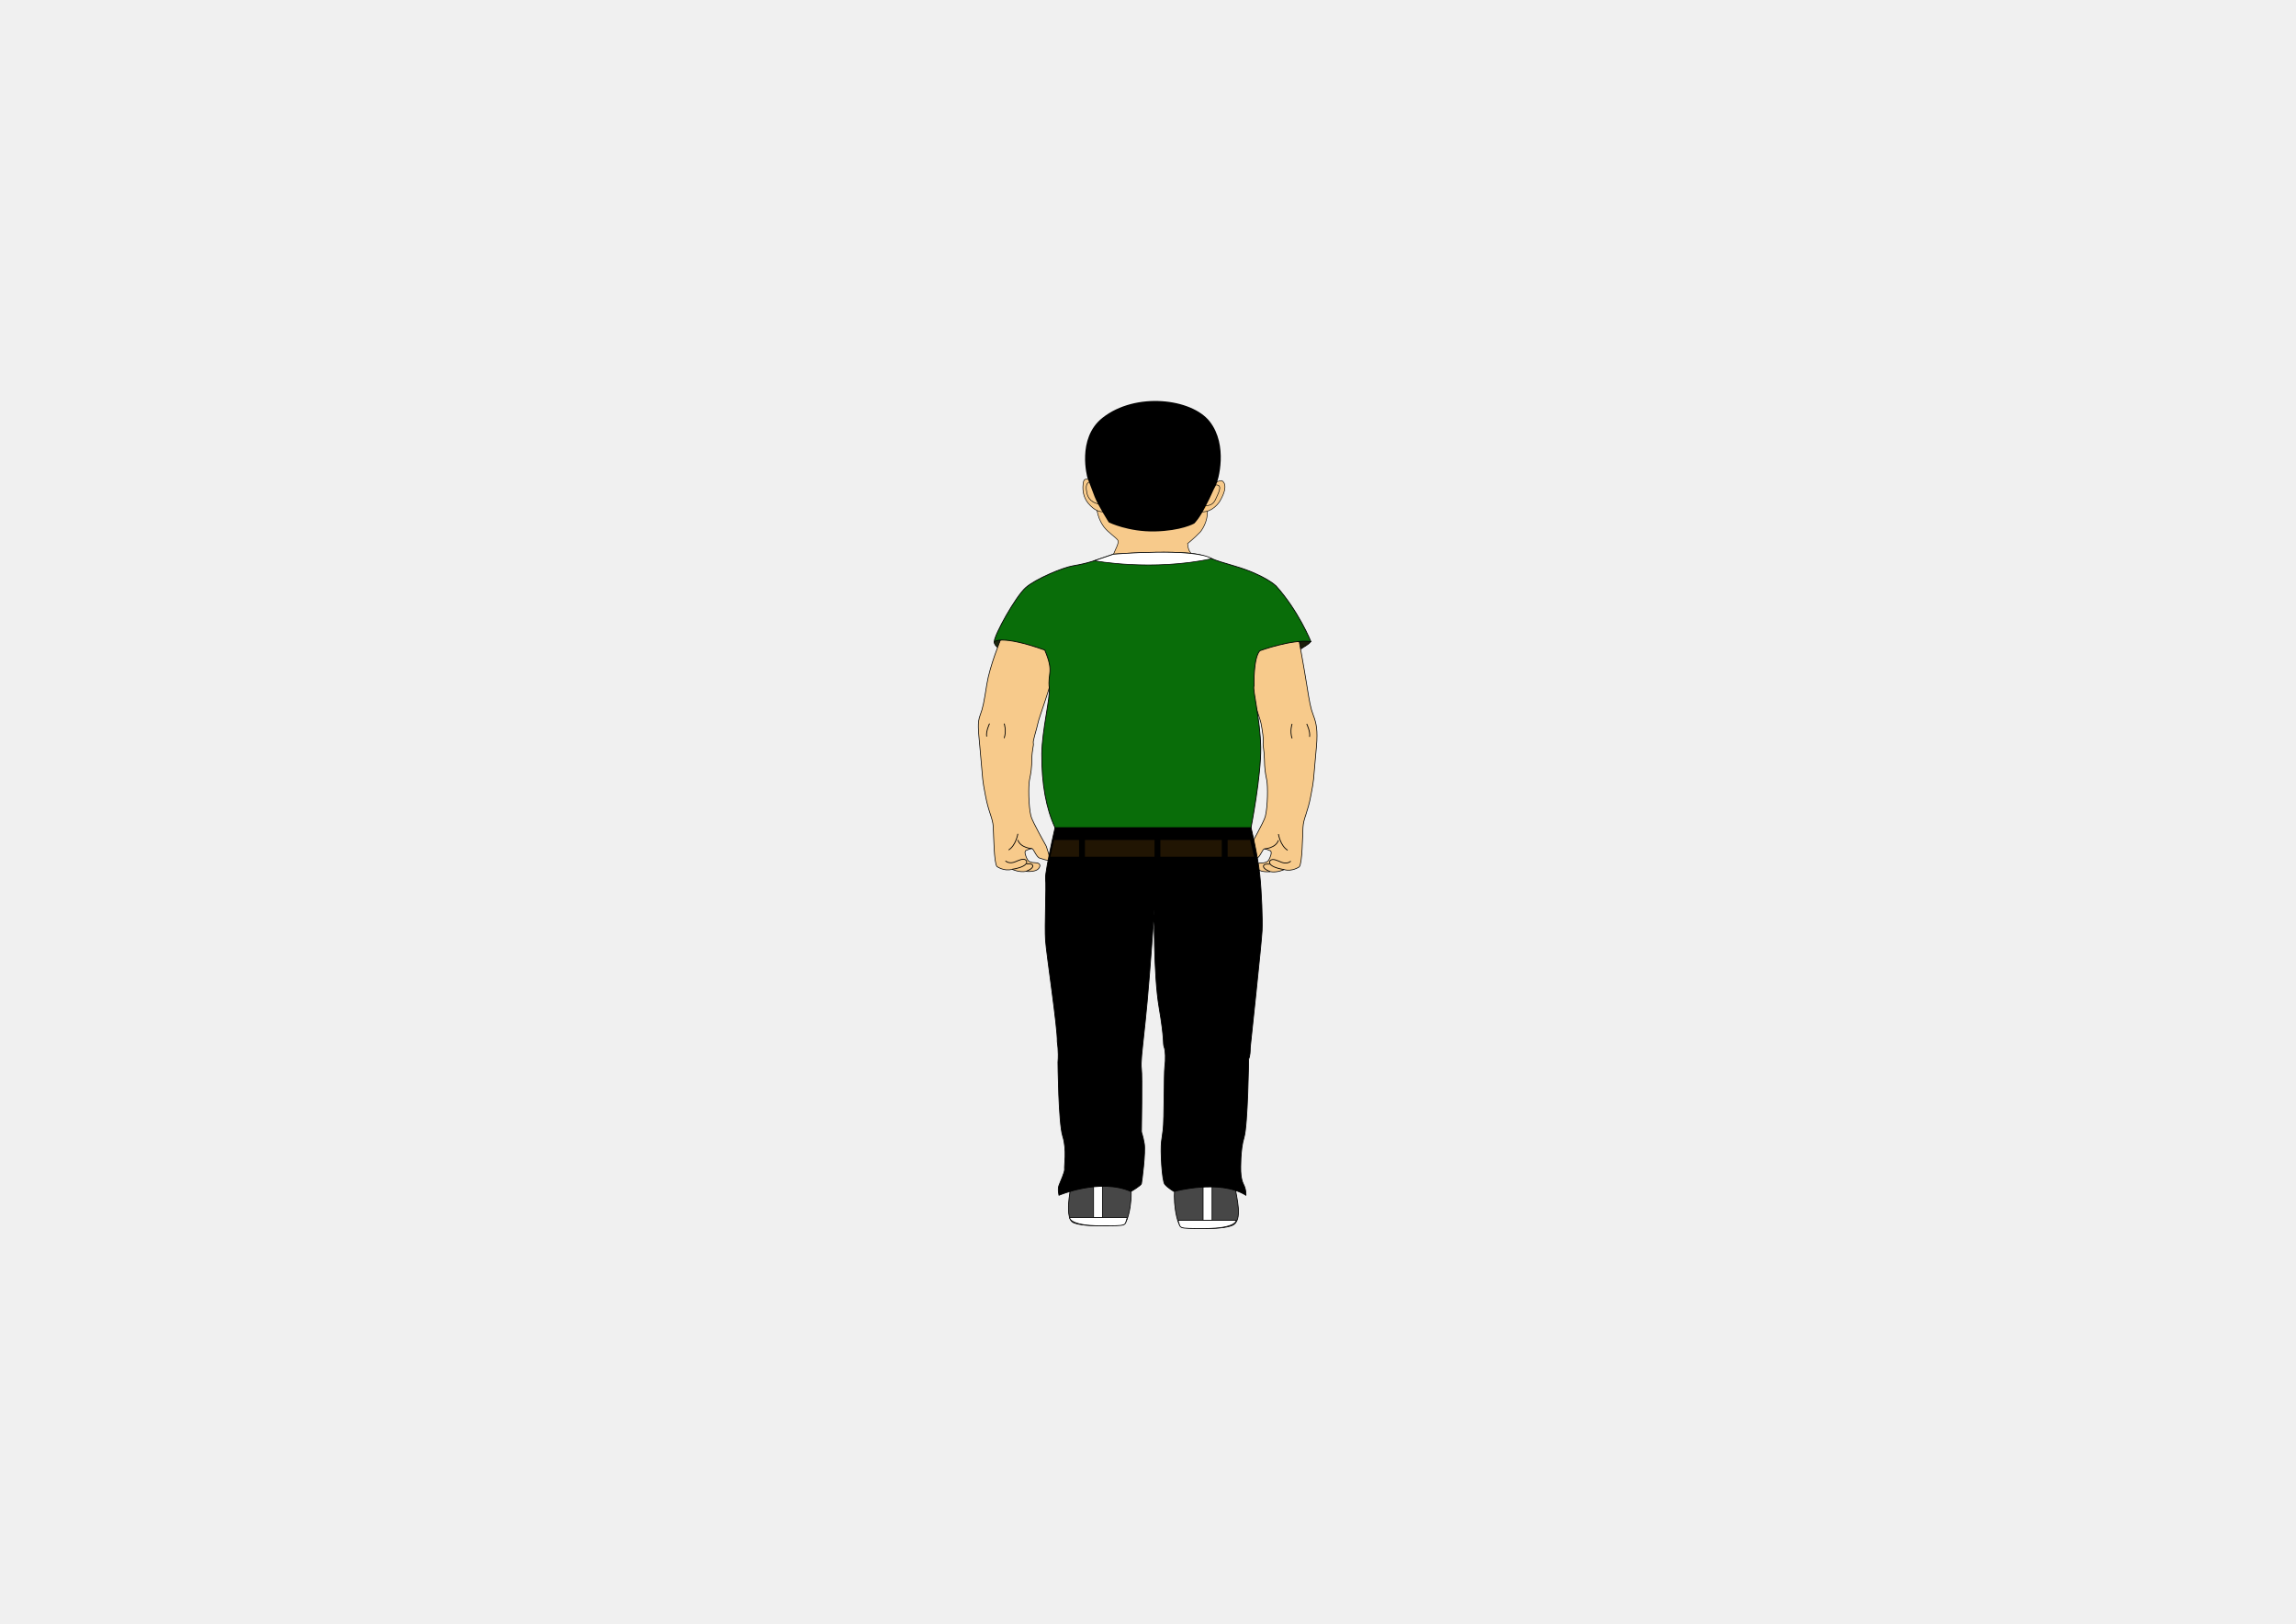
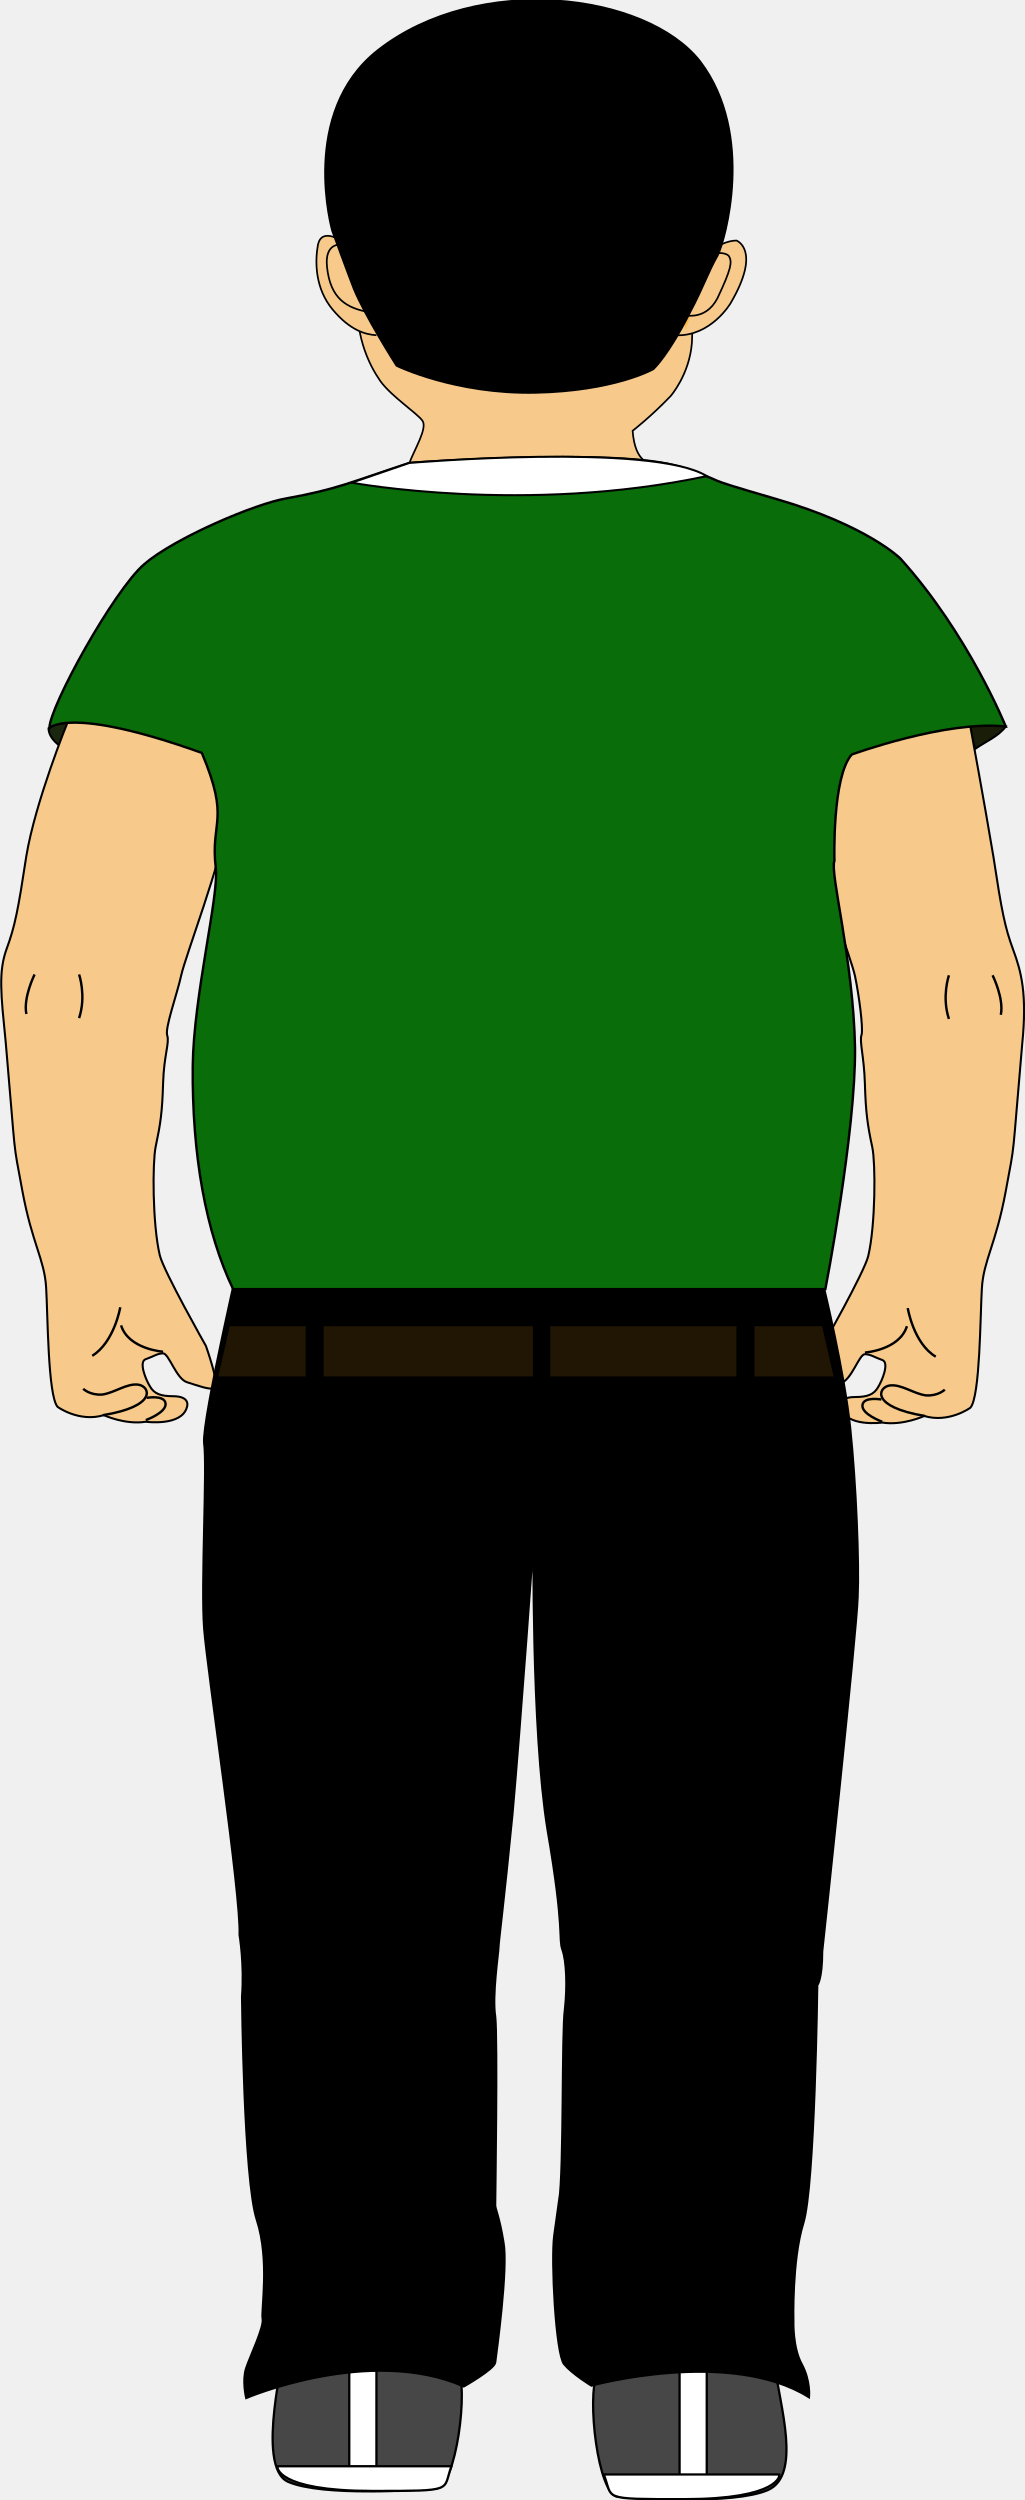
- <svg xmlns="http://www.w3.org/2000/svg" version="1.1" id="图层_1" x="0px" y="0px" width="841.89px" height="595.28px" viewBox="0 0 841.89 595.28" enable-background="new 0 0 841.89 595.28" xml:space="preserve">
-   <path fill="#F7CA8B" stroke="#000000" stroke-width="0.211" stroke-miterlimit="10" d="M402.063,181.552  c-0.654,5.757,1.264,9.687,2.738,11.653c1.426,1.901,4.484,3.897,5.072,4.845c0.59,0.948-0.99,3.545-1.58,5.125  c-0.589,1.58,29.32,1.685,29.32,0c0,0-1.856,0.116-2.151-3.885c0,0,2.183-1.701,4.622-4.228c0,0,2.273-2.559,2.625-6.49  c0.123-1.392,0.052-6.248,0.052-6.248" />
-   <path fill="#F7CA8B" stroke="#000000" stroke-width="0.211" stroke-miterlimit="10" d="M400.923,176.727  c-0.728-0.414-3.224-2.204-3.657,0c-0.434,2.203-0.314,5.351,1.828,7.868c2.145,2.518,3.896,3.012,5.302,3.06" />
-   <path fill="#F7CA8B" stroke="#000000" stroke-width="0.211" stroke-miterlimit="10" d="M445.656,176.896  c0,0,1.17-0.659,2.299-0.695c0,0,3.145,1.115-0.696,7.592c0,0-2.416,4.072-6.675,3.851" />
-   <polyline fill="#FFBA48" points="445.656,176.896 440.584,176.896 441.781,186.958 " />
-   <path fill="#F7CA8B" stroke="#000000" stroke-width="0.211" stroke-miterlimit="10" d="M399.836,176.684  c0,0-1.787-0.141-1.516,2.703c0.373,3.916,2.409,4.967,5.09,5.539" />
-   <path fill="#F7CA8B" stroke="#000000" stroke-width="0.211" stroke-miterlimit="10" d="M441.502,185.209  c0,0,2.738,0.916,4.154-1.99c1.734-3.559,1.815-4.438,1.38-5.051c-0.457-0.644-2.231-0.459-4.31,0.306" />
-   <path stroke="#000000" stroke-width="0.996" stroke-miterlimit="10" d="M445.357,177.763c-1.175,2.104-1.701,3.79-3.422,7.02  c-2.467,4.993-4.322,6.739-4.322,6.739s-4.568,2.598-14.145,2.808c-9.576,0.21-16.552-3.205-16.552-3.205s-3.735-5.834-5.058-9.151  c-0.715-1.795-2.639-6.951-2.639-6.951s-4.002-14.11,5.367-21.48c11.982-9.426,32.16-6.911,38.582,1.264  C449.869,163.335,446.239,176.183,445.357,177.763z" />
-   <path fill="#1B260E" stroke="#000000" stroke-width="0.25" stroke-miterlimit="10" d="M364.547,235.35c0,0-0.176,1.563,2.711,2.875  c0,0,0.036-3.356,0-3.529C366.995,233.475,364.547,235.35,364.547,235.35z" />
-   <path fill="#1A1D08" stroke="#000000" stroke-width="0.25" stroke-miterlimit="10" d="M480.678,235.196  c-0.874,1.188-2.365,1.794-3.676,2.732c0,0-0.762-2.294-0.498-3.307L480.678,235.196z" />
-   <path fill="#F7CA8B" stroke="#000000" stroke-width="0.25" stroke-miterlimit="10" d="M366.826,234.685  c0,0-3.932,9.581-4.981,16.171s-1.399,8.59-2.448,11.34c-1.05,2.75-0.666,5.363-0.125,11.356  c1.348,14.904,0.832,11.394,2.027,17.894s2.721,8.351,2.908,11.75c0.17,3.083,0.244,13.25,1.365,14.5c0,0,2.636,1.868,5.551,1  c0,0,2.566,1.25,5.131,0.75c0,0,4.431,0.563,5.009-1.833c0,0,0.472-1.292-1.743-1.334c-1.475-0.027-2.333-0.334-2.799-1.166  c-0.467-0.834-1.399-3-0.467-3.334c0.934-0.333,1.4-0.666,2.1-0.666s1.575,3.114,2.909,3.5c1.333,0.385,2.802,1,3.444,0.666  c0.643-0.333-1.109-5.129-1.109-5.129s-5.084-8.97-5.576-10.954c-0.934-3.753-0.944-11.264-0.533-13.249  c0.58-2.806,0.804-4.31,0.865-7.729c0.062-3.444,0.768-4.937,0.534-5.771s1.233-5,1.699-7.333s4.913-13.836,5.487-18.567  C386.513,242.942,385.045,228.319,366.826,234.685z" />
-   <path fill="none" stroke="#000000" stroke-width="0.296" stroke-miterlimit="10" d="M362.845,265.281c0,0-1.399,2.833-1.05,4.75" />
-   <path fill="none" stroke="#000000" stroke-width="0.296" stroke-miterlimit="10" d="M368.208,265.281c0,0,0.932,2.583,0,5.333" />
-   <path fill="none" stroke="#000000" stroke-width="0.296" stroke-miterlimit="10" d="M368.676,315.612c0,0,0.813,0.833,2.33,0.667  c1.518-0.167,3.032-1.417,4.432-1.25c1.399,0.166,2.449,2.584-4.314,3.667" />
-   <path fill="none" stroke="#000000" stroke-width="0.296" stroke-miterlimit="10" d="M376.396,316.729c0,0,2.188-0.368,2.305,0.716  c0.118,1.083-2.447,2.001-2.447,2.001" />
-   <path fill="none" stroke="#000000" stroke-width="0.296" stroke-miterlimit="10" d="M373.223,305.695c0,0-0.699,4.25-3.382,5.916" />
-   <path fill="none" stroke="#000000" stroke-width="0.296" stroke-miterlimit="10" d="M378.354,311.113c0,0-4.197-0.252-5.131-3.168" />
-   <path fill="#F7CA8B" stroke="#000000" stroke-width="0.25" stroke-miterlimit="10" d="M476.383,235.175  c0,0,1.709,9.195,2.758,15.786c1.05,6.59,1.4,8.59,2.449,11.34s1.666,5.363,1.125,11.356c-1.348,14.904-0.832,11.394-2.028,17.894  c-1.195,6.5-2.72,8.351-2.907,11.75c-0.17,3.084-0.245,13.25-1.365,14.5c0,0-2.637,1.869-5.552,1c0,0-2.566,1.25-5.131,0.75  c0,0-4.431,0.563-5.009-1.833c0,0-0.471-1.292,1.744-1.333c1.475-0.027,2.332-0.334,2.799-1.167  c0.466-0.833,1.398-2.999,0.466-3.333c-0.934-0.334-1.399-0.667-2.099-0.667c-0.7,0-1.576,3.114-2.91,3.5  c-1.333,0.386-2.802,1.001-3.443,0.667c-0.643-0.334,1.109-5.129,1.109-5.129s5.083-8.971,5.576-10.955  c0.934-3.753,0.943-11.263,0.533-13.249c-0.581-2.806-0.805-4.31-0.865-7.729c-0.063-3.444-0.669-5.212-0.436-6.045  c0.234-0.833-0.332-4.725-0.799-7.059c-0.466-2.333-4.296-12.333-5.262-15.833C456.17,245.885,458.164,228.81,476.383,235.175z" />
-   <path fill="none" stroke="#000000" stroke-width="0.296" stroke-miterlimit="10" d="M479.141,265.386c0,0,1.4,2.833,1.05,4.75" />
-   <path fill="none" stroke="#000000" stroke-width="0.296" stroke-miterlimit="10" d="M473.777,265.386c0,0-0.932,2.583,0,5.333" />
-   <path fill="none" stroke="#000000" stroke-width="0.296" stroke-miterlimit="10" d="M473.311,315.717c0,0-0.814,0.834-2.331,0.667  s-3.032-1.417-4.431-1.25c-1.399,0.167-2.449,2.584,4.313,3.667" />
-   <path fill="none" stroke="#000000" stroke-width="0.296" stroke-miterlimit="10" d="M465.59,316.834c0,0-2.188-0.367-2.306,0.716  c-0.118,1.083,2.447,2.001,2.447,2.001" />
-   <path fill="none" stroke="#000000" stroke-width="0.296" stroke-miterlimit="10" d="M468.764,305.8c0,0,0.699,4.251,3.381,5.917" />
-   <path fill="none" stroke="#000000" stroke-width="0.296" stroke-miterlimit="10" d="M463.633,311.218c0,0,4.197-0.251,5.131-3.168" />
-   <path fill="#474747" stroke="#000000" stroke-width="0.279" stroke-miterlimit="10" d="M392.744,433.402  c0.932-1.75-3.264,13.125,0.932,14.875s15.695,1,18.025,0.75c2.331-0.25,4.023-12.222,2.486-15  C410.199,426.819,392.744,433.402,392.744,433.402z" />
-   <rect x="400.979" y="431.851" fill="#FFFFFF" stroke="#000000" stroke-width="0.279" stroke-miterlimit="10" width="3.263" height="14.552" />
-   <path fill="#FFFFFF" stroke="#000000" stroke-width="0.279" stroke-miterlimit="10" d="M403.756,449.402c10.219,0,8.457,0,9.584-3  h-21.132C392.208,446.402,392.045,449.402,403.756,449.402z" />
-   <path fill="#474747" stroke="#000000" stroke-width="0.28" stroke-miterlimit="10" d="M452.744,434.401  c0.54,4.379,3.293,13.125-0.941,14.875s-15.84,1-18.191,0.75c-2.354-0.25-3.829-12.146-2.51-15  C434.434,427.822,452.744,434.401,452.744,434.401z" />
-   <rect x="441.139" y="432.85" fill="#FFFFFF" stroke="#000000" stroke-width="0.28" stroke-miterlimit="10" width="3.293" height="14.552" />
-   <path fill="#FFFFFF" stroke="#000000" stroke-width="0.28" stroke-miterlimit="10" d="M441.63,450.401c-10.313,0-8.534,0-9.673-3  h21.327C453.284,447.401,453.449,450.401,441.63,450.401z" />
-   <path stroke="#000000" stroke-width="0.296" stroke-miterlimit="10" d="M388.281,297.196c0,0-5.247,22.25-4.896,25  c0.35,2.75-0.383,17.25-0.018,22.5c0.367,5.25,4.491,32.375,4.313,37.25c0,0,0.601,3.5,0.251,7.5c0,0,0.184,22.25,1.753,27.125  s0.494,11,0.669,12s-1.496,4.5-2.047,6c-0.55,1.5,0.004,3.625,0.004,3.625s15.012-6.375,26.381-1.375c0,0,3.673-2.125,3.848-2.875  s1.574-11.5,1.049-14.625c-0.523-3.125-1.049-4-1.049-4.5s0.35-20.375,0-22.875s0.426-7.75,0.426-8.375s0.623-5,1.673-16.25  s2.624-33.75,2.624-33.75s-0.35,23.5,1.748,35.75c2.1,12.25,1.324,13.125,1.849,14.5s0.601,4.5,0.251,7.25  s-0.128,19.279-0.65,23.375c0.779-6.054,1.23-8.838-0.574,4.125c-0.416,2.991,0.176,14.375,1.225,15.625s3.322,2.625,3.322,2.625  s16.791-4.625,26.41,1.375c0,0,0.176-2-0.874-4s-1.022-5.25-1.022-5.25s-0.201-7.375,1.197-11.875  c1.399-4.5,1.711-28.875,1.711-28.875s0.589-0.694,0.59-4.125c0,0,4.171-38.875,4.346-43s-0.175-13.75-0.875-20.5  c-0.699-6.75-3.186-17.146-3.186-17.146L388.281,297.196z" />
-   <path fill="#096D09" stroke="#000000" stroke-width="0.296" stroke-miterlimit="10" d="M408.293,203.175  c-6.959,2.346-8.816,3.237-14.891,4.271c-3.672,0.625-13.642,4.75-17.314,8s-11.543,17.313-11.543,19.875c0,0,2.273-2.75,18.539,3  c3.537,8.327,0.99,8.226,1.673,14c0.396,3.348-2.674,15.504-2.757,24.011c-0.107,10.945,1.621,20.195,4.854,27.093h71.875  c0,0,3.708-19.109,3.552-29.284c-0.163-10.657-3.091-21.288-2.464-22.694c0,0-0.301-10.25,2.147-12.875  c0,0,11.544-4.25,18.714-3.375c0,0-4.547-11.25-12.768-20.375c0,0-4.022-4-15.041-7.25s-4.547-1.5-11.719-3.875  C433.98,201.321,408.293,203.175,408.293,203.175z" />
-   <polygon fill="#211503" points="459.834,314.109 385.136,314.109 386.494,307.945 458.389,307.945 " />
-   <rect x="423.334" y="306.775" width="2.15" height="8.344" />
-   <rect x="448" y="307.44" width="2.151" height="8.343" />
-   <rect x="395.667" y="307.545" width="2.151" height="8.344" />
-   <path fill="#FFFFFF" stroke="#000000" stroke-width="0.25" stroke-miterlimit="10" d="M444.381,204.817  c-22.024,4.71-43.121,0.751-43.121,0.751l7.033-2.393C408.293,203.175,437.75,200.694,444.381,204.817z" />
+ <svg xmlns="http://www.w3.org/2000/svg" version="1.1" id="图层_1" x="0px" y="0px" viewBox="459.6 170.7 124.4 303.5" enable-background="new 459.6 170.7 124.4 303.5" xml:space="preserve">
+   <path fill="#F7CA8B" stroke="#000000" stroke-width="0.211" stroke-miterlimit="10" d="M503.1,205.3c-0.7,5.8,1.3,9.7,2.7,11.7  c1.4,1.9,4.5,3.9,5.1,4.8c0.6,0.9-1,3.5-1.6,5.1c-0.6,1.6,29.3,1.7,29.3,0c0,0-1.9,0.1-2.2-3.9c0,0,2.2-1.7,4.6-4.2  c0,0,2.3-2.6,2.6-6.5c0.1-1.4,0.1-6.2,0.1-6.2" />
+   <path fill="#F7CA8B" stroke="#000000" stroke-width="0.211" stroke-miterlimit="10" d="M501.9,200.4c-0.7-0.4-3.2-2.2-3.7,0  c-0.4,2.2-0.3,5.4,1.8,7.9c2.1,2.5,3.9,3,5.3,3.1" />
+   <path fill="#F7CA8B" stroke="#000000" stroke-width="0.211" stroke-miterlimit="10" d="M546.7,200.6c0,0,1.2-0.7,2.3-0.7  c0,0,3.1,1.1-0.7,7.6c0,0-2.4,4.1-6.7,3.9" />
+   <polyline fill="#FFBA48" points="546.7,200.6 541.6,200.6 542.8,210.7 " />
+   <path fill="#F7CA8B" stroke="#000000" stroke-width="0.211" stroke-miterlimit="10" d="M500.8,200.4c0,0-1.8-0.1-1.5,2.7  c0.4,3.9,2.4,5,5.1,5.5" />
+   <path fill="#F7CA8B" stroke="#000000" stroke-width="0.211" stroke-miterlimit="10" d="M542.5,208.9c0,0,2.7,0.9,4.2-2  c1.7-3.6,1.8-4.4,1.4-5.1c-0.5-0.6-2.2-0.5-4.3,0.3" />
+   <path stroke="#000000" stroke-width="0.996" stroke-miterlimit="10" d="M546.4,201.5c-1.2,2.1-1.7,3.8-3.4,7  c-2.5,5-4.3,6.7-4.3,6.7s-4.6,2.6-14.1,2.8c-9.6,0.2-16.6-3.2-16.6-3.2s-3.7-5.8-5.1-9.2c-0.7-1.8-2.6-7-2.6-7s-4-14.1,5.4-21.5  c12-9.4,32.2-6.9,38.6,1.3C550.9,187.1,547.2,199.9,546.4,201.5z" />
+   <path fill="#1B260E" stroke="#000000" stroke-width="0.25" stroke-miterlimit="10" d="M465.5,259.1c0,0-0.2,1.6,2.7,2.9  c0,0,0-3.4,0-3.5C468,257.2,465.5,259.1,465.5,259.1z" />
+   <path fill="#1A1D08" stroke="#000000" stroke-width="0.25" stroke-miterlimit="10" d="M581.7,258.9c-0.9,1.2-2.4,1.8-3.7,2.7  c0,0-0.8-2.3-0.5-3.3L581.7,258.9z" />
+   <path fill="#F7CA8B" stroke="#000000" stroke-width="0.25" stroke-miterlimit="10" d="M467.8,258.4c0,0-3.9,9.6-5,16.2  c-1,6.6-1.4,8.6-2.4,11.3c-1,2.8-0.7,5.4-0.1,11.4c1.3,14.9,0.8,11.4,2,17.9s2.7,8.4,2.9,11.8c0.2,3.1,0.2,13.2,1.4,14.5  c0,0,2.6,1.9,5.6,1c0,0,2.6,1.2,5.1,0.8c0,0,4.4,0.6,5-1.8c0,0,0.5-1.3-1.7-1.3c-1.5,0-2.3-0.3-2.8-1.2c-0.5-0.8-1.4-3-0.5-3.3  c0.9-0.3,1.4-0.7,2.1-0.7s1.6,3.1,2.9,3.5c1.3,0.4,2.8,1,3.4,0.7c0.6-0.3-1.1-5.1-1.1-5.1s-5.1-9-5.6-11c-0.9-3.8-0.9-11.3-0.5-13.2  c0.6-2.8,0.8-4.3,0.9-7.7c0.1-3.4,0.8-4.9,0.5-5.8s1.2-5,1.7-7.3s4.9-13.8,5.5-18.6C487.5,266.7,486,252,467.8,258.4z" />
+   <path fill="none" stroke="#000000" stroke-width="0.296" stroke-miterlimit="10" d="M463.8,289c0,0-1.4,2.8-1,4.8" />
+   <path fill="none" stroke="#000000" stroke-width="0.296" stroke-miterlimit="10" d="M469.2,289c0,0,0.9,2.6,0,5.3" />
+   <path fill="none" stroke="#000000" stroke-width="0.296" stroke-miterlimit="10" d="M469.7,339.3c0,0,0.8,0.8,2.3,0.7  c1.5-0.2,3-1.4,4.4-1.2c1.4,0.2,2.4,2.6-4.3,3.7" />
+   <path fill="none" stroke="#000000" stroke-width="0.296" stroke-miterlimit="10" d="M477.4,340.4c0,0,2.2-0.4,2.3,0.7  c0.1,1.1-2.4,2-2.4,2" />
+   <path fill="none" stroke="#000000" stroke-width="0.296" stroke-miterlimit="10" d="M474.2,329.4c0,0-0.7,4.2-3.4,5.9" />
+   <path fill="none" stroke="#000000" stroke-width="0.296" stroke-miterlimit="10" d="M479.4,334.8c0,0-4.2-0.3-5.1-3.2" />
+   <path fill="#F7CA8B" stroke="#000000" stroke-width="0.25" stroke-miterlimit="10" d="M577.4,258.9c0,0,1.7,9.2,2.8,15.8  c1,6.6,1.4,8.6,2.4,11.3s1.7,5.4,1.1,11.4c-1.3,14.9-0.8,11.4-2,17.9c-1.2,6.5-2.7,8.4-2.9,11.8c-0.2,3.1-0.2,13.2-1.4,14.5  c0,0-2.6,1.9-5.6,1c0,0-2.6,1.2-5.1,0.8c0,0-4.4,0.6-5-1.8c0,0-0.5-1.3,1.7-1.3c1.5,0,2.3-0.3,2.8-1.2c0.5-0.8,1.4-3,0.5-3.3  c-0.9-0.3-1.4-0.7-2.1-0.7s-1.6,3.1-2.9,3.5c-1.3,0.4-2.8,1-3.4,0.7c-0.6-0.3,1.1-5.1,1.1-5.1s5.1-9,5.6-11  c0.9-3.8,0.9-11.3,0.5-13.2c-0.6-2.8-0.8-4.3-0.9-7.7c-0.1-3.4-0.7-5.2-0.4-6c0.2-0.8-0.3-4.7-0.8-7.1c-0.5-2.3-4.3-12.3-5.3-15.8  C557.2,269.6,559.2,252.5,577.4,258.9z" />
+   <path fill="none" stroke="#000000" stroke-width="0.296" stroke-miterlimit="10" d="M580.1,289.1c0,0,1.4,2.8,1,4.8" />
+   <path fill="none" stroke="#000000" stroke-width="0.296" stroke-miterlimit="10" d="M574.8,289.1c0,0-0.9,2.6,0,5.3" />
+   <path fill="none" stroke="#000000" stroke-width="0.296" stroke-miterlimit="10" d="M574.3,339.4c0,0-0.8,0.8-2.3,0.7  c-1.5-0.2-3-1.4-4.4-1.2s-2.4,2.6,4.3,3.7" />
+   <path fill="none" stroke="#000000" stroke-width="0.296" stroke-miterlimit="10" d="M566.6,340.6c0,0-2.2-0.4-2.3,0.7  c-0.1,1.1,2.4,2,2.4,2" />
+   <path fill="none" stroke="#000000" stroke-width="0.296" stroke-miterlimit="10" d="M569.8,329.5c0,0,0.7,4.3,3.4,5.9" />
+   <path fill="none" stroke="#000000" stroke-width="0.296" stroke-miterlimit="10" d="M564.6,334.9c0,0,4.2-0.3,5.1-3.2" />
+   <path fill="#474747" stroke="#000000" stroke-width="0.279" stroke-miterlimit="10" d="M493.7,457.1c0.9-1.8-3.3,13.1,0.9,14.9  s15.7,1,18,0.8c2.3-0.2,4-12.2,2.5-15C511.2,450.5,493.7,457.1,493.7,457.1z" />
+   <rect x="502" y="455.6" fill="#FFFFFF" stroke="#000000" stroke-width="0.279" stroke-miterlimit="10" width="3.3" height="14.6" />
+   <path fill="#FFFFFF" stroke="#000000" stroke-width="0.279" stroke-miterlimit="10" d="M504.8,473.1c10.2,0,8.5,0,9.6-3h-21.1  C493.2,470.1,493,473.1,504.8,473.1z" />
+   <path fill="#474747" stroke="#000000" stroke-width="0.28" stroke-miterlimit="10" d="M553.7,458.1c0.5,4.4,3.3,13.1-0.9,14.9  s-15.8,1-18.2,0.8c-2.4-0.2-3.8-12.1-2.5-15C535.4,451.5,553.7,458.1,553.7,458.1z" />
+   <rect x="542.1" y="456.6" fill="#FFFFFF" stroke="#000000" stroke-width="0.28" stroke-miterlimit="10" width="3.3" height="14.6" />
+   <path fill="#FFFFFF" stroke="#000000" stroke-width="0.28" stroke-miterlimit="10" d="M542.6,474.1c-10.3,0-8.5,0-9.7-3h21.3  C554.3,471.1,554.4,474.1,542.6,474.1z" />
+   <path stroke="#000000" stroke-width="0.296" stroke-miterlimit="10" d="M489.3,320.9c0,0-5.2,22.2-4.9,25c0.4,2.8-0.4,17.2,0,22.5  c0.4,5.2,4.5,32.4,4.3,37.2c0,0,0.6,3.5,0.3,7.5c0,0,0.2,22.2,1.8,27.1s0.5,11,0.7,12s-1.5,4.5-2,6c-0.5,1.5,0,3.6,0,3.6  s15-6.4,26.4-1.4c0,0,3.7-2.1,3.8-2.9s1.6-11.5,1-14.6c-0.5-3.1-1-4-1-4.5s0.3-20.4,0-22.9c-0.4-2.5,0.4-7.8,0.4-8.4s0.6-5,1.7-16.2  c1-11.2,2.6-33.8,2.6-33.8s-0.3,23.5,1.7,35.8c2.1,12.2,1.3,13.1,1.8,14.5c0.5,1.4,0.6,4.5,0.3,7.2c-0.4,2.8-0.1,19.3-0.7,23.4  c0.8-6.1,1.2-8.8-0.6,4.1c-0.4,3,0.2,14.4,1.2,15.6s3.3,2.6,3.3,2.6s16.8-4.6,26.4,1.4c0,0,0.2-2-0.9-4s-1-5.2-1-5.2  s-0.2-7.4,1.2-11.9c1.4-4.5,1.7-28.9,1.7-28.9s0.6-0.7,0.6-4.1c0,0,4.2-38.9,4.3-43c0.2-4.1-0.2-13.8-0.9-20.5  c-0.7-6.8-3.2-17.1-3.2-17.1L489.3,320.9z" />
+   <path fill="#096D09" stroke="#000000" stroke-width="0.296" stroke-miterlimit="10" d="M509.3,226.9c-7,2.3-8.8,3.2-14.9,4.3  c-3.7,0.6-13.6,4.8-17.3,8s-11.5,17.3-11.5,19.9c0,0,2.3-2.8,18.5,3c3.5,8.3,1,8.2,1.7,14c0.4,3.3-2.7,15.5-2.8,24  c-0.1,10.9,1.6,20.2,4.9,27.1h71.9c0,0,3.7-19.1,3.6-29.3c-0.2-10.7-3.1-21.3-2.5-22.7c0,0-0.3-10.2,2.1-12.9c0,0,11.5-4.2,18.7-3.4  c0,0-4.5-11.2-12.8-20.4c0,0-4-4-15-7.2c-11-3.2-4.5-1.5-11.7-3.9C535,225,509.3,226.9,509.3,226.9z" />
+   <polygon fill="#211503" points="560.8,337.8 486.1,337.8 487.5,331.7 559.4,331.7 " />
+   <rect x="524.3" y="330.5" width="2.1" height="8.3" />
+   <rect x="549" y="331.2" width="2.2" height="8.3" />
+   <rect x="496.7" y="331.3" width="2.2" height="8.3" />
+   <path fill="#FFFFFF" stroke="#000000" stroke-width="0.25" stroke-miterlimit="10" d="M545.4,228.5c-22,4.7-43.1,0.8-43.1,0.8l7-2.4  C509.3,226.9,538.8,224.4,545.4,228.5z" />
</svg>
